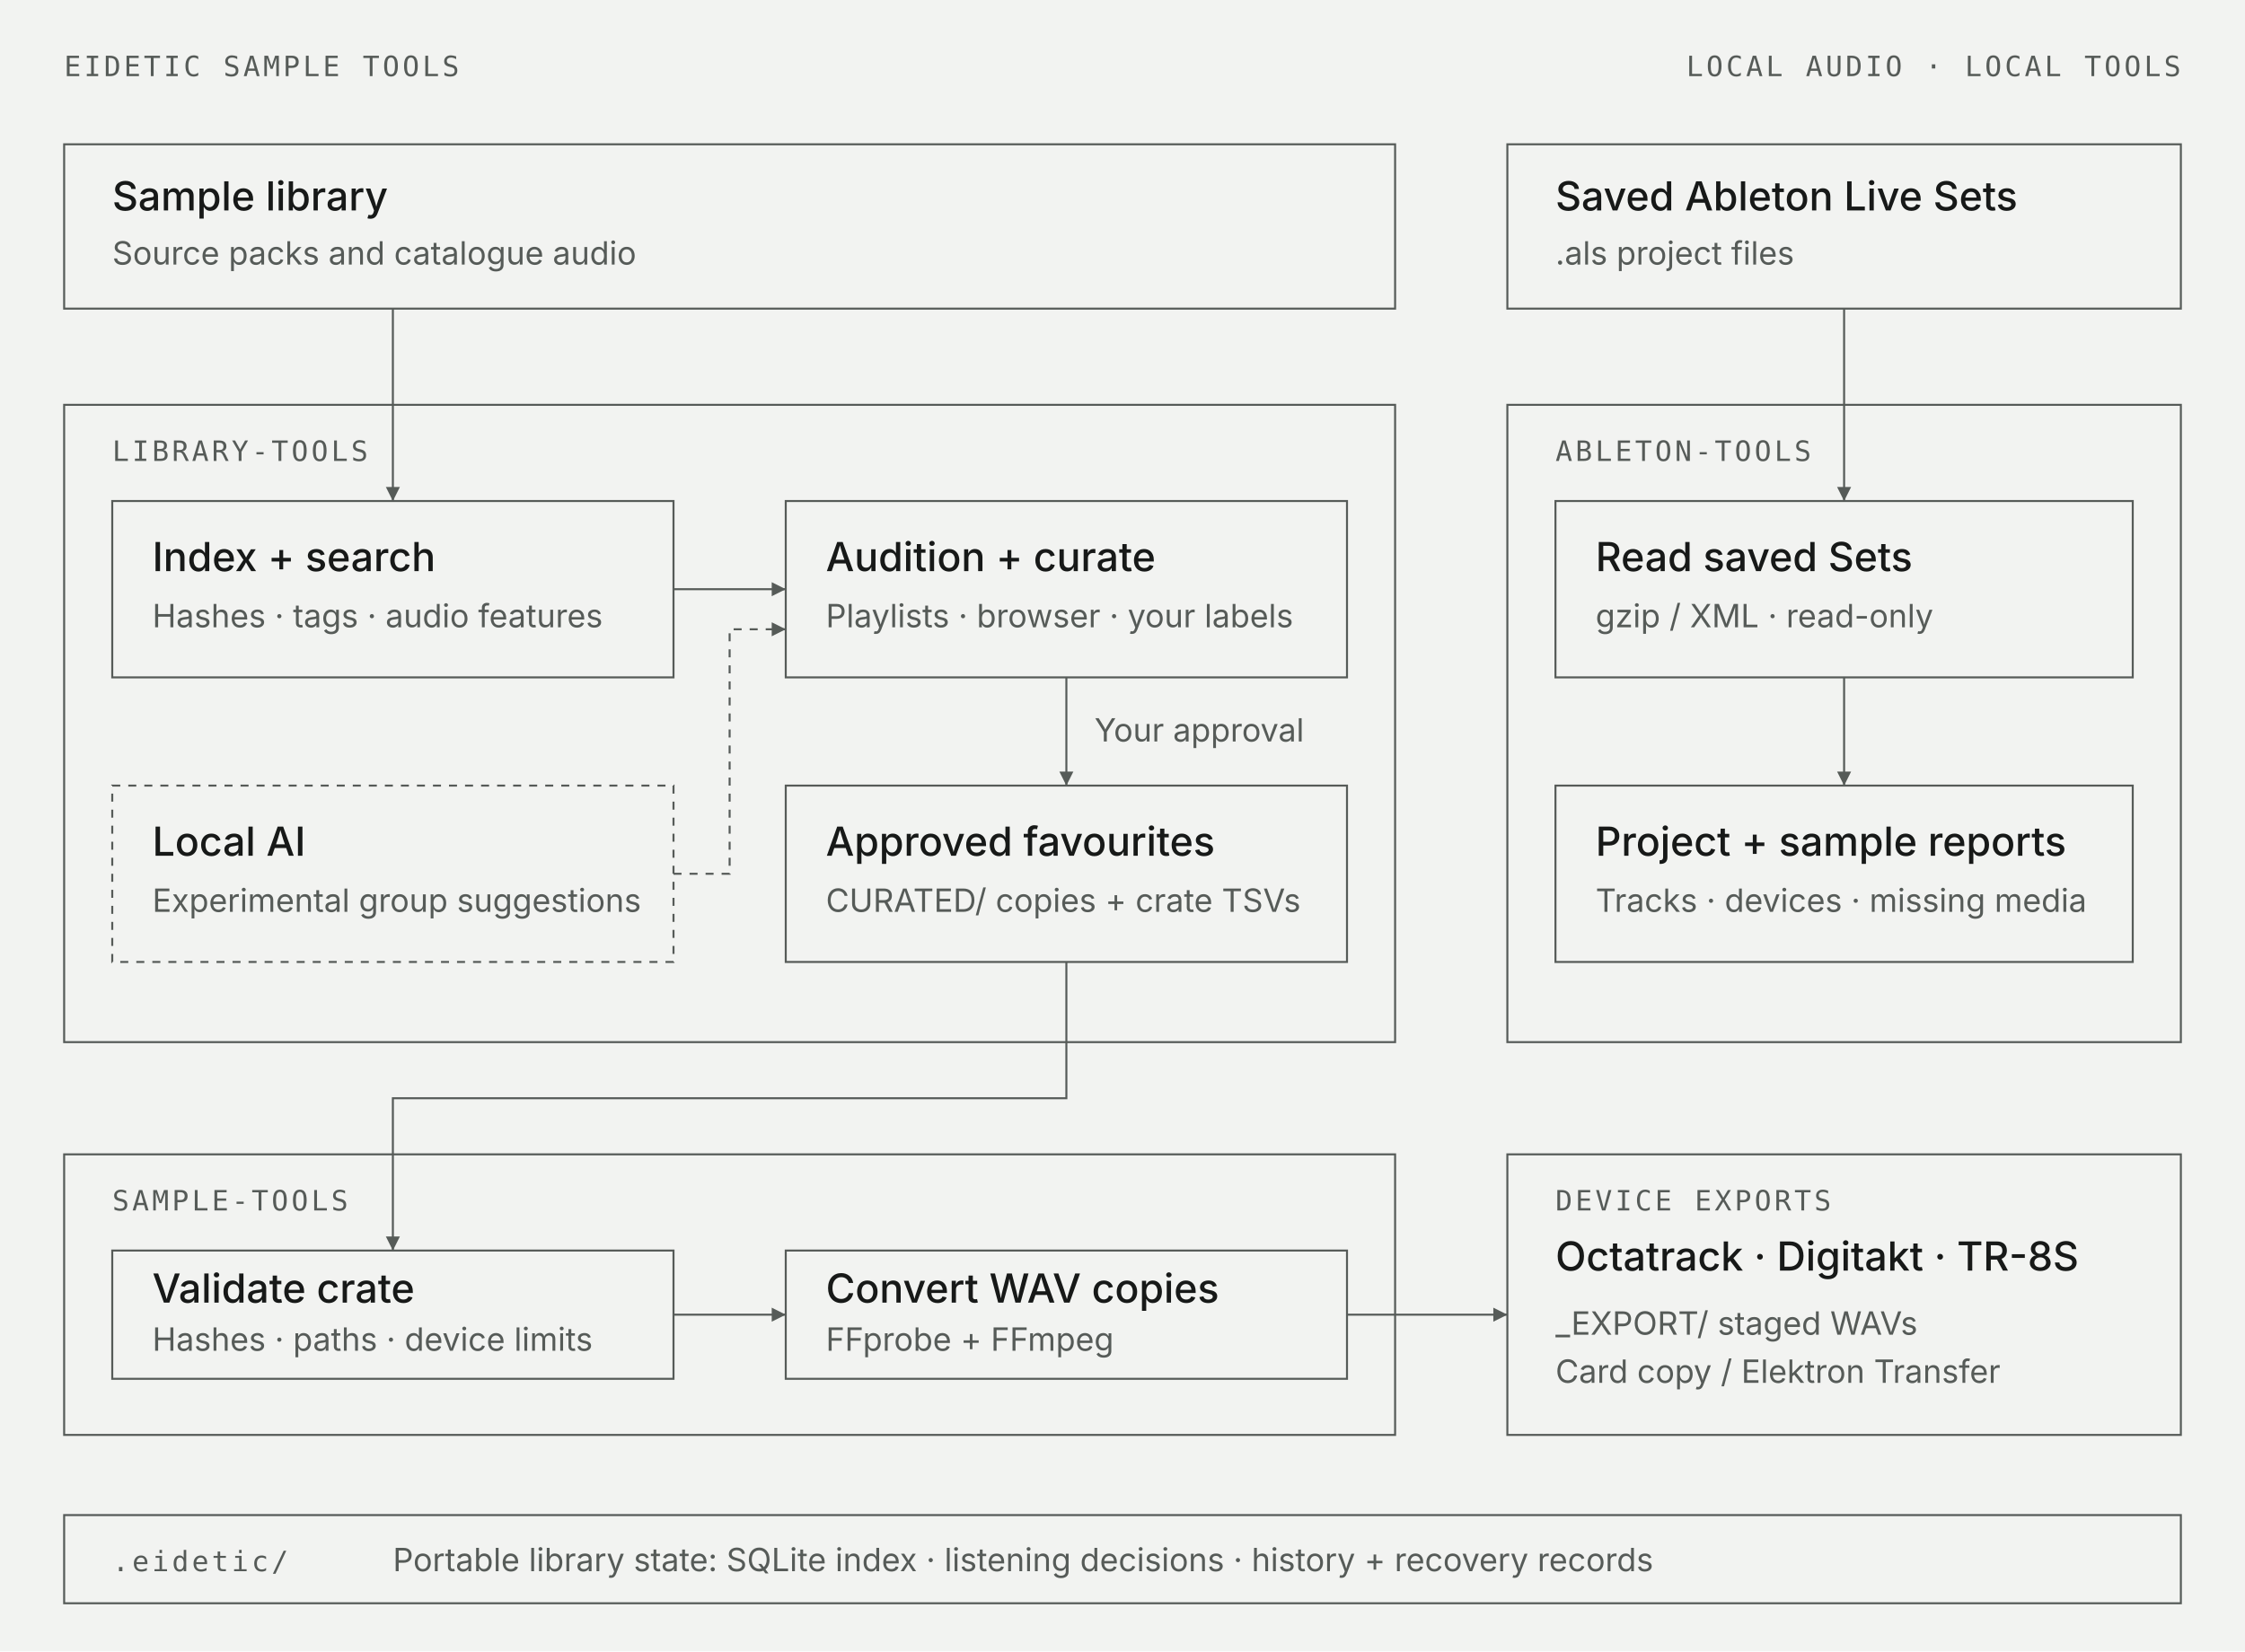
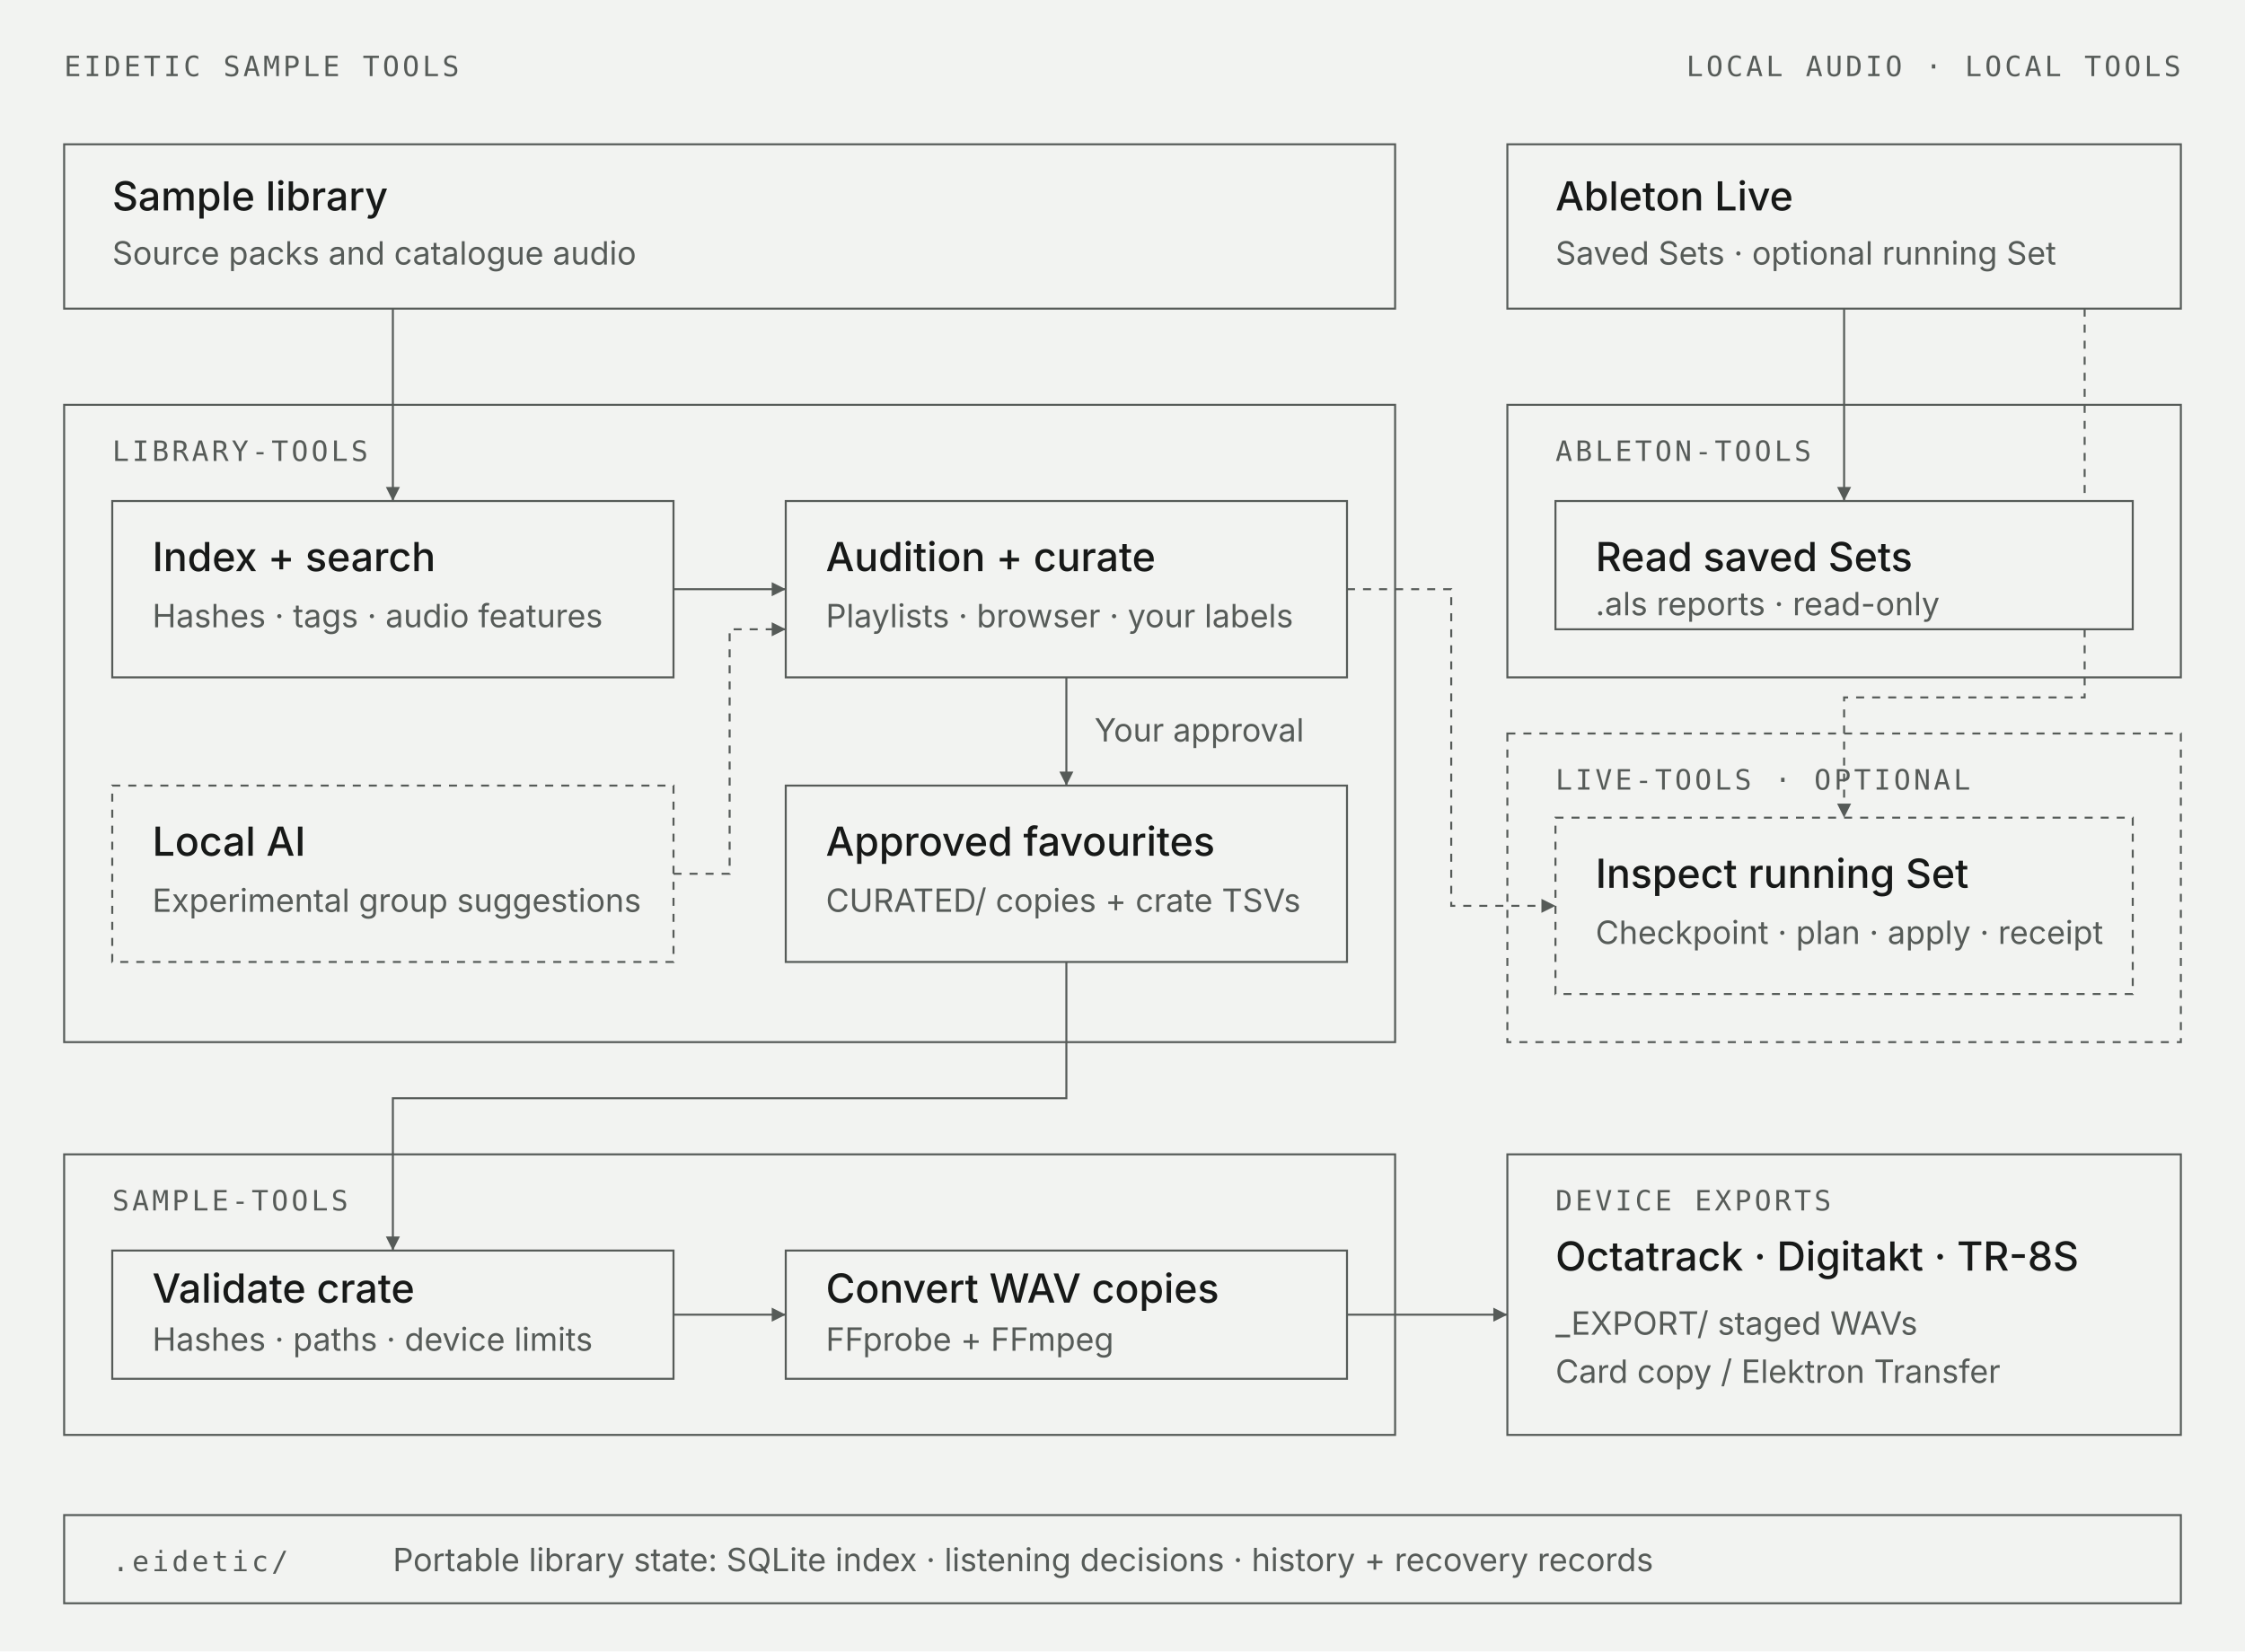
<svg xmlns="http://www.w3.org/2000/svg" width="1120" height="824" viewBox="0 0 1120 824" role="img" aria-labelledby="title description">
  <defs>
    <marker id="arrow" viewBox="0 0 8 8" refX="8" refY="4" markerWidth="7" markerHeight="7" orient="auto-start-reverse">
      <path d="M0 0L8 4L0 8Z" fill="#565b58" />
    </marker>
    <style>
      text { font-family: Inter, Arial, sans-serif; fill: #171918; }
      .label { font-family: 'JetBrains Mono', Menlo, monospace; font-size: 14px; letter-spacing: 1.5px; fill: #565b58; }
      .name { font-size: 20px; font-weight: 500; }
      .detail { font-size: 16px; fill: #565b58; }
      .box, .boundary { fill: #f2f3f1; stroke: #565b58; stroke-width: 1; }
      .flow { fill: none; stroke: #565b58; stroke-width: 1; marker-end: url(#arrow); }
      .experimental { stroke-dasharray: 4 4; }
    </style>
  </defs>
  <rect width="1120" height="824" fill="#f2f3f1" />
  <text class="label" x="32" y="38">EIDETIC SAMPLE TOOLS</text>
  <text class="label" x="1088" y="38" text-anchor="end">LOCAL AUDIO · LOCAL TOOLS</text>
  <rect class="box" x="32" y="72" width="664" height="82" />
  <text class="name" x="56" y="105">Sample library</text>
  <text class="detail" x="56" y="132">Source packs and catalogue audio</text>
  <rect class="box" x="752" y="72" width="336" height="82" />
-   <text class="name" x="776" y="105">Saved Ableton Live Sets</text>
-   <text class="detail" x="776" y="132">.als project files</text>
+   <text class="name" x="776" y="105">Ableton Live</text>
+   <text class="detail" x="776" y="132">Saved Sets · optional running Set</text>
  <rect class="boundary" x="32" y="202" width="664" height="318" />
  <text class="label" x="56" y="230">LIBRARY-TOOLS</text>
-   <rect class="boundary" x="752" y="202" width="336" height="318" />
+   <rect class="boundary" x="752" y="202" width="336" height="136" />
  <text class="label" x="776" y="230">ABLETON-TOOLS</text>
+   <rect class="boundary experimental" x="752" y="366" width="336" height="154" />
+   <text class="label" x="776" y="394">LIVE-TOOLS · OPTIONAL</text>
  <rect class="boundary" x="32" y="576" width="664" height="140" />
  <text class="label" x="56" y="604">SAMPLE-TOOLS</text>
  <path class="flow" d="M196 154V250" />
  <path class="flow" d="M336 294H392" />
  <path class="flow experimental" d="M336 436H364V314H392" />
  <path class="flow" d="M532 338V392" />
  <text class="detail" x="546" y="370">Your approval</text>
  <path class="flow" d="M532 480V548H196V624" />
  <path class="flow" d="M336 656H392" />
  <path class="flow" d="M672 656H752" />
  <path class="flow" d="M920 154V250" />
-   <path class="flow" d="M920 338V392" />
+   <path class="flow experimental" d="M1040 154V348H920V408" />
+   <path class="flow experimental" d="M672 294H724V452H776" />
  <rect class="box" x="56" y="250" width="280" height="88" />
  <text class="name" x="76" y="285">Index + search</text>
  <text class="detail" x="76" y="313">Hashes · tags · audio features</text>
  <rect class="box" x="392" y="250" width="280" height="88" />
  <text class="name" x="412" y="285">Audition + curate</text>
  <text class="detail" x="412" y="313">Playlists · browser · your labels</text>
  <rect class="box experimental" x="56" y="392" width="280" height="88" />
  <text class="name" x="76" y="427">Local AI</text>
  <text class="detail" x="76" y="455">Experimental group suggestions</text>
  <rect class="box" x="392" y="392" width="280" height="88" />
  <text class="name" x="412" y="427">Approved favourites</text>
  <text class="detail" x="412" y="455">CURATED/ copies + crate TSVs</text>
-   <rect class="box" x="776" y="250" width="288" height="88" />
+   <rect class="box" x="776" y="250" width="288" height="64" />
  <text class="name" x="796" y="285">Read saved Sets</text>
-   <text class="detail" x="796" y="313">gzip / XML · read-only</text>
-   <rect class="box" x="776" y="392" width="288" height="88" />
-   <text class="name" x="796" y="427">Project + sample reports</text>
-   <text class="detail" x="796" y="455">Tracks · devices · missing media</text>
+   <text class="detail" x="796" y="307">.als reports · read-only</text>
+   <rect class="box experimental" x="776" y="408" width="288" height="88" />
+   <text class="name" x="796" y="443">Inspect running Set</text>
+   <text class="detail" x="796" y="471">Checkpoint · plan · apply · receipt</text>
  <rect class="box" x="56" y="624" width="280" height="64" />
  <text class="name" x="76" y="650">Validate crate</text>
  <text class="detail" x="76" y="674">Hashes · paths · device limits</text>
  <rect class="box" x="392" y="624" width="280" height="64" />
  <text class="name" x="412" y="650">Convert WAV copies</text>
  <text class="detail" x="412" y="674">FFprobe + FFmpeg</text>
  <rect class="box" x="752" y="576" width="336" height="140" />
  <text class="label" x="776" y="604">DEVICE EXPORTS</text>
  <text class="name" x="776" y="634">Octatrack · Digitakt · TR-8S</text>
  <text class="detail" x="776" y="666">_EXPORT/ staged WAVs</text>
  <text class="detail" x="776" y="690">Card copy / Elektron Transfer</text>
  <rect class="boundary" x="32" y="756" width="1056" height="44" />
  <text class="label" x="56" y="784">.eidetic/</text>
  <text class="detail" x="196" y="784">Portable library state: SQLite index · listening decisions · history + recovery records</text>
</svg>
